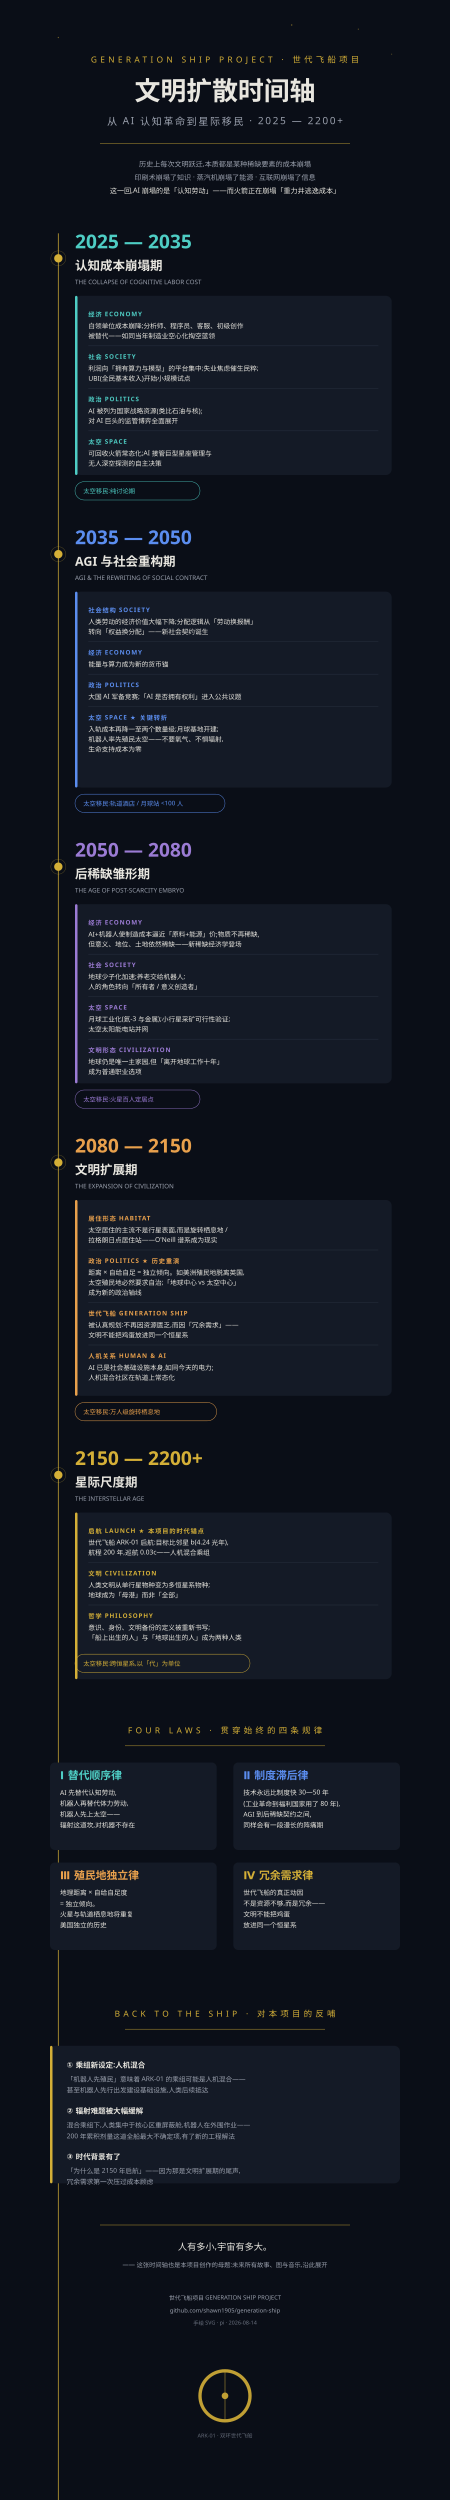
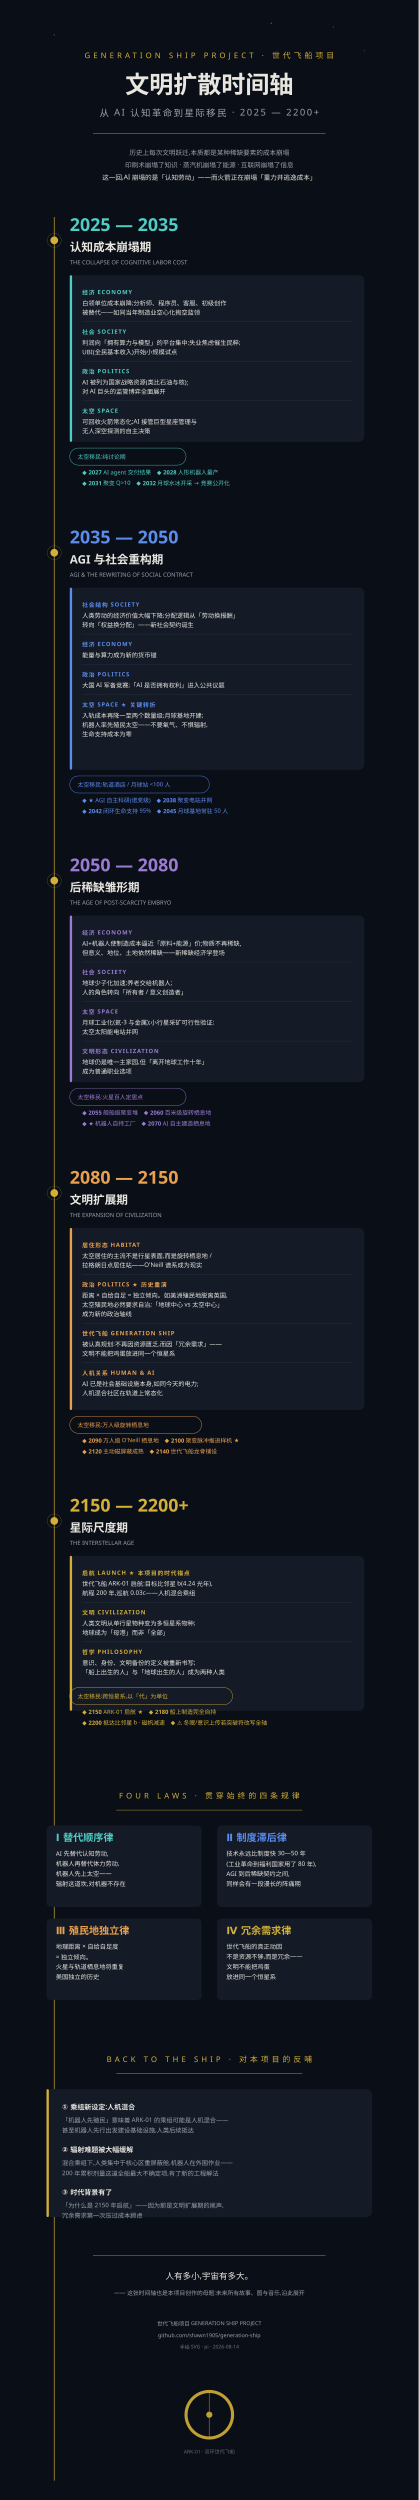
- <svg xmlns="http://www.w3.org/2000/svg" width="1080" height="6000" viewBox="0 0 1080 6000" font-family="PingFang SC, Hiragino Sans GB, Microsoft YaHei, sans-serif">
-   <rect width="1080" height="6000" fill="#0a0e17" />
+ <svg xmlns="http://www.w3.org/2000/svg" width="1080" height="6450" viewBox="0 0 1080 6450" font-family="PingFang SC, Hiragino Sans GB, Microsoft YaHei, sans-serif">
+   <rect width="1080" height="6450" fill="#0a0e17" />
  <g fill="#d4af37" opacity="0.5">
    <circle cx="140" cy="90" r="1.6" />
    <circle cx="940" cy="130" r="1.2" />
    <circle cx="700" cy="60" r="1.8" />
    <circle cx="380" cy="150" r="1.1" />
    <circle cx="860" cy="70" r="1.4" />
    <circle cx="200" cy="6680" r="1.5" />
    <circle cx="900" cy="6720" r="1.2" />
    <circle cx="520" cy="6650" r="1.7" />
    <circle cx="760" cy="6700" r="1.1" />
  </g>
  <text x="540" y="150" text-anchor="middle" font-size="20" fill="#d4af37" letter-spacing="8">GENERATION SHIP PROJECT · 世代飞船项目</text>
  <text x="540" y="240" text-anchor="middle" font-size="62" font-weight="bold" fill="#e8e6df">文明扩散时间轴</text>
  <text x="540" y="300" text-anchor="middle" font-size="24" fill="#9aa0ad" letter-spacing="4">从 AI 认知革命到星际移民 · 2025 — 2200+</text>
  <line x1="240" y1="345" x2="840" y2="345" stroke="#d4af37" stroke-width="1" />
  <text x="540" y="400" text-anchor="middle" font-size="17" fill="#9aa0ad">历史上每次文明跃迁,本质都是某种稀缺要素的成本崩塌</text>
  <text x="540" y="432" text-anchor="middle" font-size="17" fill="#9aa0ad">印刷术崩塌了知识 · 蒸汽机崩塌了能源 · 互联网崩塌了信息</text>
  <text x="540" y="464" text-anchor="middle" font-size="17" fill="#e8e6df">这一回,AI 崩塌的是「认知劳动」——而火箭正在崩塌「重力井逃逸成本」</text>
-   <line x1="140" y1="560" x2="140" y2="6000" stroke="#d4af37" stroke-width="2" opacity="0.85" />
+   <line x1="140" y1="560" x2="140" y2="6400" stroke="#d4af37" stroke-width="2" opacity="0.85" />
  <circle cx="140" cy="620" r="10" fill="#d4af37" />
  <circle cx="140" cy="620" r="18" fill="none" stroke="#d4af37" stroke-width="1" opacity="0.4" />
  <text x="180" y="596" font-size="46" font-weight="bold" fill="#4ecdc4">2025 — 2035</text>
  <text x="180" y="648" font-size="30" font-weight="bold" fill="#e8e6df">认知成本崩塌期</text>
  <text x="180" y="682" font-size="15" fill="#9aa0ad">THE COLLAPSE OF COGNITIVE LABOR COST</text>
  <rect x="180" y="710" width="760" height="430" rx="14" fill="#141a26" />
  <rect x="180" y="710" width="6" height="430" rx="3" fill="#4ecdc4" />
  <text x="212" y="760" font-size="15" font-weight="bold" fill="#4ecdc4" letter-spacing="2">经济 ECONOMY</text>
  <text x="212" y="788" font-size="16" fill="#e8e6df">白领单位成本崩降;分析师、程序员、客服、初级创作</text>
  <text x="212" y="812" font-size="16" fill="#e8e6df">被替代——如同当年制造业空心化掏空蓝领</text>
  <line x1="212" y1="830" x2="908" y2="830" stroke="#2a3342" stroke-width="1" />
  <text x="212" y="862" font-size="15" font-weight="bold" fill="#4ecdc4" letter-spacing="2">社会 SOCIETY</text>
  <text x="212" y="890" font-size="16" fill="#e8e6df">利润向「拥有算力与模型」的平台集中;失业焦虑催生民粹;</text>
  <text x="212" y="914" font-size="16" fill="#e8e6df">UBI(全民基本收入)开始小规模试点</text>
  <line x1="212" y1="932" x2="908" y2="932" stroke="#2a3342" stroke-width="1" />
  <text x="212" y="964" font-size="15" font-weight="bold" fill="#4ecdc4" letter-spacing="2">政治 POLITICS</text>
  <text x="212" y="992" font-size="16" fill="#e8e6df">AI 被列为国家战略资源(类比石油与核);</text>
  <text x="212" y="1016" font-size="16" fill="#e8e6df">对 AI 巨头的监管博弈全面展开</text>
  <line x1="212" y1="1034" x2="908" y2="1034" stroke="#2a3342" stroke-width="1" />
  <text x="212" y="1066" font-size="15" font-weight="bold" fill="#4ecdc4" letter-spacing="2">太空 SPACE</text>
  <text x="212" y="1094" font-size="16" fill="#e8e6df">可回收火箭常态化;AI 接管巨型星座管理与</text>
  <text x="212" y="1118" font-size="16" fill="#e8e6df">无人深空探测的自主决策</text>
  <rect x="180" y="1156" width="300" height="44" rx="22" fill="none" stroke="#4ecdc4" stroke-width="1" />
  <text x="200" y="1184" font-size="15" fill="#4ecdc4">太空移民:纯讨论期</text>
-   <circle cx="140" cy="1330" r="10" fill="#d4af37" />
-   <circle cx="140" cy="1330" r="18" fill="none" stroke="#d4af37" stroke-width="1" opacity="0.4" />
-   <text x="180" y="1306" font-size="46" font-weight="bold" fill="#5b8def">2035 — 2050</text>
-   <text x="180" y="1358" font-size="30" font-weight="bold" fill="#e8e6df">AGI 与社会重构期</text>
-   <text x="180" y="1392" font-size="15" fill="#9aa0ad">AGI &amp; THE REWRITING OF SOCIAL CONTRACT</text>
-   <rect x="180" y="1420" width="760" height="470" rx="14" fill="#141a26" />
-   <rect x="180" y="1420" width="6" height="470" rx="3" fill="#5b8def" />
-   <text x="212" y="1470" font-size="15" font-weight="bold" fill="#5b8def" letter-spacing="2">社会结构 SOCIETY</text>
-   <text x="212" y="1498" font-size="16" fill="#e8e6df">人类劳动的经济价值大幅下降;分配逻辑从「劳动换报酬」</text>
-   <text x="212" y="1522" font-size="16" fill="#e8e6df">转向「权益换分配」——新社会契约诞生</text>
-   <line x1="212" y1="1540" x2="908" y2="1540" stroke="#2a3342" stroke-width="1" />
-   <text x="212" y="1572" font-size="15" font-weight="bold" fill="#5b8def" letter-spacing="2">经济 ECONOMY</text>
-   <text x="212" y="1600" font-size="16" fill="#e8e6df">能量与算力成为新的货币锚</text>
-   <line x1="212" y1="1618" x2="908" y2="1618" stroke="#2a3342" stroke-width="1" />
-   <text x="212" y="1650" font-size="15" font-weight="bold" fill="#5b8def" letter-spacing="2">政治 POLITICS</text>
-   <text x="212" y="1678" font-size="16" fill="#e8e6df">大国 AI 军备竞赛;「AI 是否拥有权利」进入公共议题</text>
-   <line x1="212" y1="1696" x2="908" y2="1696" stroke="#2a3342" stroke-width="1" />
-   <text x="212" y="1728" font-size="15" font-weight="bold" fill="#5b8def" letter-spacing="2">太空 SPACE ★ 关键转折</text>
-   <text x="212" y="1756" font-size="16" fill="#e8e6df">入轨成本再降一至两个数量级;月球基地开建;</text>
-   <text x="212" y="1780" font-size="16" fill="#e8e6df">机器人率先殖民太空——不要氧气、不惧辐射,</text>
-   <text x="212" y="1804" font-size="16" fill="#e8e6df">生命支持成本为零</text>
-   <rect x="180" y="1906" width="360" height="44" rx="22" fill="none" stroke="#5b8def" stroke-width="1" />
-   <text x="200" y="1934" font-size="15" fill="#5b8def">太空移民:轨道酒店 / 月球站 &lt;100 人</text>
-   <circle cx="140" cy="2080" r="10" fill="#d4af37" />
-   <circle cx="140" cy="2080" r="18" fill="none" stroke="#d4af37" stroke-width="1" opacity="0.4" />
-   <text x="180" y="2056" font-size="46" font-weight="bold" fill="#9b7bd4">2050 — 2080</text>
-   <text x="180" y="2108" font-size="30" font-weight="bold" fill="#e8e6df">后稀缺雏形期</text>
-   <text x="180" y="2142" font-size="15" fill="#9aa0ad">THE AGE OF POST-SCARCITY EMBRYO</text>
-   <rect x="180" y="2170" width="760" height="430" rx="14" fill="#141a26" />
-   <rect x="180" y="2170" width="6" height="430" rx="3" fill="#9b7bd4" />
-   <text x="212" y="2220" font-size="15" font-weight="bold" fill="#9b7bd4" letter-spacing="2">经济 ECONOMY</text>
-   <text x="212" y="2248" font-size="16" fill="#e8e6df">AI+机器人使制造成本逼近「原料+能源」价;物质不再稀缺,</text>
-   <text x="212" y="2272" font-size="16" fill="#e8e6df">但意义、地位、土地依然稀缺——新稀缺经济学登场</text>
-   <line x1="212" y1="2290" x2="908" y2="2290" stroke="#2a3342" stroke-width="1" />
-   <text x="212" y="2322" font-size="15" font-weight="bold" fill="#9b7bd4" letter-spacing="2">社会 SOCIETY</text>
-   <text x="212" y="2350" font-size="16" fill="#e8e6df">地球少子化加速;养老交给机器人;</text>
-   <text x="212" y="2374" font-size="16" fill="#e8e6df">人的角色转向「所有者 / 意义创造者」</text>
-   <line x1="212" y1="2392" x2="908" y2="2392" stroke="#2a3342" stroke-width="1" />
-   <text x="212" y="2424" font-size="15" font-weight="bold" fill="#9b7bd4" letter-spacing="2">太空 SPACE</text>
-   <text x="212" y="2452" font-size="16" fill="#e8e6df">月球工业化(氦-3 与金属);小行星采矿可行性验证;</text>
-   <text x="212" y="2476" font-size="16" fill="#e8e6df">太空太阳能电站并网</text>
-   <line x1="212" y1="2494" x2="908" y2="2494" stroke="#2a3342" stroke-width="1" />
-   <text x="212" y="2526" font-size="15" font-weight="bold" fill="#9b7bd4" letter-spacing="2">文明形态 CIVILIZATION</text>
-   <text x="212" y="2554" font-size="16" fill="#e8e6df">地球仍是唯一主家园,但「离开地球工作十年」</text>
-   <text x="212" y="2578" font-size="16" fill="#e8e6df">成为普通职业选项</text>
-   <rect x="180" y="2616" width="300" height="44" rx="22" fill="none" stroke="#9b7bd4" stroke-width="1" />
-   <text x="200" y="2644" font-size="15" fill="#9b7bd4">太空移民:火星百人定居点</text>
-   <circle cx="140" cy="2790" r="10" fill="#d4af37" />
-   <circle cx="140" cy="2790" r="18" fill="none" stroke="#d4af37" stroke-width="1" opacity="0.4" />
-   <text x="180" y="2766" font-size="46" font-weight="bold" fill="#e8a04c">2080 — 2150</text>
-   <text x="180" y="2818" font-size="30" font-weight="bold" fill="#e8e6df">文明扩展期</text>
-   <text x="180" y="2852" font-size="15" fill="#9aa0ad">THE EXPANSION OF CIVILIZATION</text>
-   <rect x="180" y="2880" width="760" height="470" rx="14" fill="#141a26" />
-   <rect x="180" y="2880" width="6" height="470" rx="3" fill="#e8a04c" />
-   <text x="212" y="2930" font-size="15" font-weight="bold" fill="#e8a04c" letter-spacing="2">居住形态 HABITAT</text>
-   <text x="212" y="2958" font-size="16" fill="#e8e6df">太空居住的主流不是行星表面,而是旋转栖息地 /</text>
-   <text x="212" y="2982" font-size="16" fill="#e8e6df">拉格朗日点居住站——O'Neill 谱系成为现实</text>
-   <line x1="212" y1="3000" x2="908" y2="3000" stroke="#2a3342" stroke-width="1" />
-   <text x="212" y="3032" font-size="15" font-weight="bold" fill="#e8a04c" letter-spacing="2">政治 POLITICS ★ 历史重演</text>
-   <text x="212" y="3060" font-size="16" fill="#e8e6df">距离 × 自给自足 = 独立倾向。如美洲殖民地脱离英国,</text>
-   <text x="212" y="3084" font-size="16" fill="#e8e6df">太空殖民地必然要求自治;「地球中心 vs 太空中心」</text>
-   <text x="212" y="3108" font-size="16" fill="#e8e6df">成为新的政治轴线</text>
-   <line x1="212" y1="3126" x2="908" y2="3126" stroke="#2a3342" stroke-width="1" />
-   <text x="212" y="3158" font-size="15" font-weight="bold" fill="#e8a04c" letter-spacing="2">世代飞船 GENERATION SHIP</text>
-   <text x="212" y="3186" font-size="16" fill="#e8e6df">被认真规划:不再因资源匮乏,而因「冗余需求」——</text>
-   <text x="212" y="3210" font-size="16" fill="#e8e6df">文明不能把鸡蛋放进同一个恒星系</text>
-   <line x1="212" y1="3228" x2="908" y2="3228" stroke="#2a3342" stroke-width="1" />
-   <text x="212" y="3260" font-size="15" font-weight="bold" fill="#e8a04c" letter-spacing="2">人机关系 HUMAN &amp; AI</text>
-   <text x="212" y="3288" font-size="16" fill="#e8e6df">AI 已是社会基础设施本身,如同今天的电力;</text>
-   <text x="212" y="3312" font-size="16" fill="#e8e6df">人机混合社区在轨道上常态化</text>
-   <rect x="180" y="3366" width="340" height="44" rx="22" fill="none" stroke="#e8a04c" stroke-width="1" />
-   <text x="200" y="3394" font-size="15" fill="#e8a04c">太空移民:万人级旋转栖息地</text>
-   <circle cx="140" cy="3540" r="10" fill="#d4af37" />
-   <circle cx="140" cy="3540" r="18" fill="none" stroke="#d4af37" stroke-width="1" opacity="0.4" />
-   <text x="180" y="3516" font-size="46" font-weight="bold" fill="#d4af37">2150 — 2200+</text>
-   <text x="180" y="3568" font-size="30" font-weight="bold" fill="#e8e6df">星际尺度期</text>
-   <text x="180" y="3602" font-size="15" fill="#9aa0ad">THE INTERSTELLAR AGE</text>
-   <rect x="180" y="3630" width="760" height="400" rx="14" fill="#141a26" />
-   <rect x="180" y="3630" width="6" height="400" rx="3" fill="#d4af37" />
-   <text x="212" y="3680" font-size="15" font-weight="bold" fill="#d4af37" letter-spacing="2">启航 LAUNCH ★ 本项目的时代锚点</text>
-   <text x="212" y="3708" font-size="16" fill="#e8e6df">世代飞船 ARK-01 启航:目标比邻星 b(4.24 光年),</text>
-   <text x="212" y="3732" font-size="16" fill="#e8e6df">航程 200 年,巡航 0.03c——人机混合乘组</text>
-   <line x1="212" y1="3750" x2="908" y2="3750" stroke="#2a3342" stroke-width="1" />
-   <text x="212" y="3782" font-size="15" font-weight="bold" fill="#d4af37" letter-spacing="2">文明 CIVILIZATION</text>
-   <text x="212" y="3810" font-size="16" fill="#e8e6df">人类文明从单行星物种变为多恒星系物种;</text>
-   <text x="212" y="3834" font-size="16" fill="#e8e6df">地球成为「母港」而非「全部」</text>
-   <line x1="212" y1="3852" x2="908" y2="3852" stroke="#2a3342" stroke-width="1" />
-   <text x="212" y="3884" font-size="15" font-weight="bold" fill="#d4af37" letter-spacing="2">哲学 PHILOSOPHY</text>
-   <text x="212" y="3912" font-size="16" fill="#e8e6df">意识、身份、文明备份的定义被重新书写;</text>
-   <text x="212" y="3936" font-size="16" fill="#e8e6df">「船上出生的人」与「地球出生的人」成为两种人类</text>
-   <rect x="180" y="3970" width="420" height="44" rx="22" fill="none" stroke="#d4af37" stroke-width="1" />
-   <text x="200" y="3998" font-size="15" fill="#d4af37">太空移民:跨恒星系,以「代」为单位</text>
-   <text x="540" y="4160" text-anchor="middle" font-size="20" fill="#d4af37" letter-spacing="8">FOUR LAWS · 贯穿始终的四条规律</text>
-   <line x1="300" y1="4190" x2="780" y2="4190" stroke="#d4af37" stroke-width="1" />
-   <g font-size="16" fill="#e8e6df">
-     <rect x="120" y="4230" width="400" height="210" rx="12" fill="#141a26" />
-     <text x="144" y="4270" font-size="26" font-weight="bold" fill="#4ecdc4">Ⅰ 替代顺序律</text>
-     <text x="144" y="4308">AI 先替代认知劳动,</text>
-     <text x="144" y="4334">机器人再替代体力劳动,</text>
-     <text x="144" y="4360">机器人先上太空——</text>
-     <text x="144" y="4386">辐射这道坎,对机器不存在</text>
-     <rect x="560" y="4230" width="400" height="210" rx="12" fill="#141a26" />
-     <text x="584" y="4270" font-size="26" font-weight="bold" fill="#5b8def">Ⅱ 制度滞后律</text>
-     <text x="584" y="4308">技术永远比制度快 30—50 年</text>
-     <text x="584" y="4334">(工业革命到福利国家用了 80 年),</text>
-     <text x="584" y="4360">AGI 到后稀缺契约之间,</text>
-     <text x="584" y="4386">同样会有一段漫长的阵痛期</text>
-     <rect x="120" y="4470" width="400" height="210" rx="12" fill="#141a26" />
-     <text x="144" y="4510" font-size="26" font-weight="bold" fill="#e8a04c">Ⅲ 殖民地独立律</text>
-     <text x="144" y="4548">地理距离 × 自给自足度</text>
-     <text x="144" y="4574">= 独立倾向。</text>
-     <text x="144" y="4600">火星与轨道栖息地将重复</text>
-     <text x="144" y="4626">美国独立的历史</text>
-     <rect x="560" y="4470" width="400" height="210" rx="12" fill="#141a26" />
-     <text x="584" y="4510" font-size="26" font-weight="bold" fill="#d4af37">Ⅳ 冗余需求律</text>
-     <text x="584" y="4548">世代飞船的真正动因</text>
-     <text x="584" y="4574">不是资源不够,而是冗余——</text>
-     <text x="584" y="4600">文明不能把鸡蛋</text>
-     <text x="584" y="4626">放进同一个恒星系</text>
-   </g>
-   <text x="540" y="4840" text-anchor="middle" font-size="20" fill="#d4af37" letter-spacing="8">BACK TO THE SHIP · 对本项目的反哺</text>
-   <line x1="300" y1="4870" x2="780" y2="4870" stroke="#d4af37" stroke-width="1" />
-   <rect x="120" y="4910" width="840" height="330" rx="14" fill="#141a26" />
-   <rect x="120" y="4910" width="6" height="330" rx="3" fill="#d4af37" />
-   <text x="160" y="4962" font-size="18" font-weight="bold" fill="#e8e6df">① 乘组新设定:人机混合</text>
-   <text x="160" y="4996" font-size="16" fill="#9aa0ad">「机器人先殖民」意味着 ARK-01 的乘组可能是人机混合——</text>
-   <text x="160" y="5022" font-size="16" fill="#9aa0ad">甚至机器人先行出发建设基础设施,人类后续抵达</text>
-   <text x="160" y="5072" font-size="18" font-weight="bold" fill="#e8e6df">② 辐射难题被大幅缓解</text>
-   <text x="160" y="5106" font-size="16" fill="#9aa0ad">混合乘组下,人类集中于核心区重屏蔽舱,机器人在外围作业——</text>
-   <text x="160" y="5132" font-size="16" fill="#9aa0ad">200 年累积剂量这道全船最大不确定项,有了新的工程解法</text>
-   <text x="160" y="5182" font-size="18" font-weight="bold" fill="#e8e6df">③ 时代背景有了</text>
-   <text x="160" y="5216" font-size="16" fill="#9aa0ad">「为什么是 2150 年启航」——因为那是文明扩展期的尾声,</text>
-   <text x="160" y="5242" font-size="16" fill="#9aa0ad">冗余需求第一次压过成本顾虑</text>
-   <line x1="240" y1="5340" x2="840" y2="5340" stroke="#d4af37" stroke-width="1" />
-   <text x="540" y="5400" text-anchor="middle" font-size="22" fill="#e8e6df">人有多小,宇宙有多大。</text>
-   <text x="540" y="5440" text-anchor="middle" font-size="15" fill="#9aa0ad">—— 这张时间轴也是本项目创作的母题:未来所有故事、图与音乐,沿此展开</text>
-   <text x="540" y="5520" text-anchor="middle" font-size="14" fill="#9aa0ad">世代飞船项目 GENERATION SHIP PROJECT</text>
-   <text x="540" y="5550" text-anchor="middle" font-size="14" fill="#9aa0ad">github.com/shawn1905/generation-ship</text>
-   <text x="540" y="5580" text-anchor="middle" font-size="13" fill="#6b7280">手绘 SVG · pi · 2026-08-14</text>
-   <g transform="translate(540,5750)" opacity="0.9">
-     <circle cx="0" cy="0" r="60" fill="none" stroke="#d4af37" stroke-width="8" />
-     <line x1="0" y1="-60" x2="0" y2="60" stroke="#d4af37" stroke-width="2" opacity="0.6" />
-     <circle cx="0" cy="0" r="8" fill="#d4af37" />
-     <text x="0" y="100" text-anchor="middle" font-size="13" fill="#6b7280">ARK-01 · 双环世代飞船</text>
+   <text x="212" y="1224" font-size="15" fill="#4ecdc4">◆ <tspan font-weight="bold">2027</tspan> AI agent 交付结果　◆ <tspan font-weight="bold">2028</tspan> 人形机器人量产</text>
+   <text x="212" y="1252" font-size="15" fill="#4ecdc4">◆ <tspan font-weight="bold">2031</tspan> 聚变 Q&gt;10　◆ <tspan font-weight="bold">2032</tspan> 月球水冰开采 → 竞赛公开化</text>
+   <g transform="translate(0,96)">
+     <circle cx="140" cy="1330" r="10" fill="#d4af37" />
+     <circle cx="140" cy="1330" r="18" fill="none" stroke="#d4af37" stroke-width="1" opacity="0.4" />
+     <text x="180" y="1306" font-size="46" font-weight="bold" fill="#5b8def">2035 — 2050</text>
+     <text x="180" y="1358" font-size="30" font-weight="bold" fill="#e8e6df">AGI 与社会重构期</text>
+     <text x="180" y="1392" font-size="15" fill="#9aa0ad">AGI &amp; THE REWRITING OF SOCIAL CONTRACT</text>
+     <rect x="180" y="1420" width="760" height="470" rx="14" fill="#141a26" />
+     <rect x="180" y="1420" width="6" height="470" rx="3" fill="#5b8def" />
+     <text x="212" y="1470" font-size="15" font-weight="bold" fill="#5b8def" letter-spacing="2">社会结构 SOCIETY</text>
+     <text x="212" y="1498" font-size="16" fill="#e8e6df">人类劳动的经济价值大幅下降;分配逻辑从「劳动换报酬」</text>
+     <text x="212" y="1522" font-size="16" fill="#e8e6df">转向「权益换分配」——新社会契约诞生</text>
+     <line x1="212" y1="1540" x2="908" y2="1540" stroke="#2a3342" stroke-width="1" />
+     <text x="212" y="1572" font-size="15" font-weight="bold" fill="#5b8def" letter-spacing="2">经济 ECONOMY</text>
+     <text x="212" y="1600" font-size="16" fill="#e8e6df">能量与算力成为新的货币锚</text>
+     <line x1="212" y1="1618" x2="908" y2="1618" stroke="#2a3342" stroke-width="1" />
+     <text x="212" y="1650" font-size="15" font-weight="bold" fill="#5b8def" letter-spacing="2">政治 POLITICS</text>
+     <text x="212" y="1678" font-size="16" fill="#e8e6df">大国 AI 军备竞赛;「AI 是否拥有权利」进入公共议题</text>
+     <line x1="212" y1="1696" x2="908" y2="1696" stroke="#2a3342" stroke-width="1" />
+     <text x="212" y="1728" font-size="15" font-weight="bold" fill="#5b8def" letter-spacing="2">太空 SPACE ★ 关键转折</text>
+     <text x="212" y="1756" font-size="16" fill="#e8e6df">入轨成本再降一至两个数量级;月球基地开建;</text>
+     <text x="212" y="1780" font-size="16" fill="#e8e6df">机器人率先殖民太空——不要氧气、不惧辐射,</text>
+     <text x="212" y="1804" font-size="16" fill="#e8e6df">生命支持成本为零</text>
+     <rect x="180" y="1906" width="360" height="44" rx="22" fill="none" stroke="#5b8def" stroke-width="1" />
+     <text x="200" y="1934" font-size="15" fill="#5b8def">太空移民:轨道酒店 / 月球站 &lt;100 人</text>
+     <text x="212" y="1974" font-size="15" fill="#5b8def">◆ <tspan font-weight="bold">★</tspan> AGI 自主科研(诺奖级)　◆ <tspan font-weight="bold">2038</tspan> 聚变电站并网</text>
+     <text x="212" y="2002" font-size="15" fill="#5b8def">◆ <tspan font-weight="bold">2042</tspan> 闭环生命支持 95%　◆ <tspan font-weight="bold">2045</tspan> 月球基地常驻 50 人</text>
+   </g>
+   <g transform="translate(0,192)">
+     <circle cx="140" cy="2080" r="10" fill="#d4af37" />
+     <circle cx="140" cy="2080" r="18" fill="none" stroke="#d4af37" stroke-width="1" opacity="0.4" />
+     <text x="180" y="2056" font-size="46" font-weight="bold" fill="#9b7bd4">2050 — 2080</text>
+     <text x="180" y="2108" font-size="30" font-weight="bold" fill="#e8e6df">后稀缺雏形期</text>
+     <text x="180" y="2142" font-size="15" fill="#9aa0ad">THE AGE OF POST-SCARCITY EMBRYO</text>
+     <rect x="180" y="2170" width="760" height="430" rx="14" fill="#141a26" />
+     <rect x="180" y="2170" width="6" height="430" rx="3" fill="#9b7bd4" />
+     <text x="212" y="2220" font-size="15" font-weight="bold" fill="#9b7bd4" letter-spacing="2">经济 ECONOMY</text>
+     <text x="212" y="2248" font-size="16" fill="#e8e6df">AI+机器人使制造成本逼近「原料+能源」价;物质不再稀缺,</text>
+     <text x="212" y="2272" font-size="16" fill="#e8e6df">但意义、地位、土地依然稀缺——新稀缺经济学登场</text>
+     <line x1="212" y1="2290" x2="908" y2="2290" stroke="#2a3342" stroke-width="1" />
+     <text x="212" y="2322" font-size="15" font-weight="bold" fill="#9b7bd4" letter-spacing="2">社会 SOCIETY</text>
+     <text x="212" y="2350" font-size="16" fill="#e8e6df">地球少子化加速;养老交给机器人;</text>
+     <text x="212" y="2374" font-size="16" fill="#e8e6df">人的角色转向「所有者 / 意义创造者」</text>
+     <line x1="212" y1="2392" x2="908" y2="2392" stroke="#2a3342" stroke-width="1" />
+     <text x="212" y="2424" font-size="15" font-weight="bold" fill="#9b7bd4" letter-spacing="2">太空 SPACE</text>
+     <text x="212" y="2452" font-size="16" fill="#e8e6df">月球工业化(氦-3 与金属);小行星采矿可行性验证;</text>
+     <text x="212" y="2476" font-size="16" fill="#e8e6df">太空太阳能电站并网</text>
+     <line x1="212" y1="2494" x2="908" y2="2494" stroke="#2a3342" stroke-width="1" />
+     <text x="212" y="2526" font-size="15" font-weight="bold" fill="#9b7bd4" letter-spacing="2">文明形态 CIVILIZATION</text>
+     <text x="212" y="2554" font-size="16" fill="#e8e6df">地球仍是唯一主家园,但「离开地球工作十年」</text>
+     <text x="212" y="2578" font-size="16" fill="#e8e6df">成为普通职业选项</text>
+     <rect x="180" y="2616" width="300" height="44" rx="22" fill="none" stroke="#9b7bd4" stroke-width="1" />
+     <text x="200" y="2644" font-size="15" fill="#9b7bd4">太空移民:火星百人定居点</text>
+     <text x="212" y="2684" font-size="15" fill="#9b7bd4">◆ <tspan font-weight="bold">2055</tspan> 舰船级聚变堆　◆ <tspan font-weight="bold">2060</tspan> 百米级旋转栖息地</text>
+     <text x="212" y="2712" font-size="15" fill="#9b7bd4">◆ <tspan font-weight="bold">★</tspan> 机器人自持工厂　◆ <tspan font-weight="bold">2070</tspan> AI 自主建造栖息地</text>
+   </g>
+   <g transform="translate(0,288)">
+     <circle cx="140" cy="2790" r="10" fill="#d4af37" />
+     <circle cx="140" cy="2790" r="18" fill="none" stroke="#d4af37" stroke-width="1" opacity="0.4" />
+     <text x="180" y="2766" font-size="46" font-weight="bold" fill="#e8a04c">2080 — 2150</text>
+     <text x="180" y="2818" font-size="30" font-weight="bold" fill="#e8e6df">文明扩展期</text>
+     <text x="180" y="2852" font-size="15" fill="#9aa0ad">THE EXPANSION OF CIVILIZATION</text>
+     <rect x="180" y="2880" width="760" height="470" rx="14" fill="#141a26" />
+     <rect x="180" y="2880" width="6" height="470" rx="3" fill="#e8a04c" />
+     <text x="212" y="2930" font-size="15" font-weight="bold" fill="#e8a04c" letter-spacing="2">居住形态 HABITAT</text>
+     <text x="212" y="2958" font-size="16" fill="#e8e6df">太空居住的主流不是行星表面,而是旋转栖息地 /</text>
+     <text x="212" y="2982" font-size="16" fill="#e8e6df">拉格朗日点居住站——O'Neill 谱系成为现实</text>
+     <line x1="212" y1="3000" x2="908" y2="3000" stroke="#2a3342" stroke-width="1" />
+     <text x="212" y="3032" font-size="15" font-weight="bold" fill="#e8a04c" letter-spacing="2">政治 POLITICS ★ 历史重演</text>
+     <text x="212" y="3060" font-size="16" fill="#e8e6df">距离 × 自给自足 = 独立倾向。如美洲殖民地脱离英国,</text>
+     <text x="212" y="3084" font-size="16" fill="#e8e6df">太空殖民地必然要求自治;「地球中心 vs 太空中心」</text>
+     <text x="212" y="3108" font-size="16" fill="#e8e6df">成为新的政治轴线</text>
+     <line x1="212" y1="3126" x2="908" y2="3126" stroke="#2a3342" stroke-width="1" />
+     <text x="212" y="3158" font-size="15" font-weight="bold" fill="#e8a04c" letter-spacing="2">世代飞船 GENERATION SHIP</text>
+     <text x="212" y="3186" font-size="16" fill="#e8e6df">被认真规划:不再因资源匮乏,而因「冗余需求」——</text>
+     <text x="212" y="3210" font-size="16" fill="#e8e6df">文明不能把鸡蛋放进同一个恒星系</text>
+     <line x1="212" y1="3228" x2="908" y2="3228" stroke="#2a3342" stroke-width="1" />
+     <text x="212" y="3260" font-size="15" font-weight="bold" fill="#e8a04c" letter-spacing="2">人机关系 HUMAN &amp; AI</text>
+     <text x="212" y="3288" font-size="16" fill="#e8e6df">AI 已是社会基础设施本身,如同今天的电力;</text>
+     <text x="212" y="3312" font-size="16" fill="#e8e6df">人机混合社区在轨道上常态化</text>
+     <rect x="180" y="3366" width="340" height="44" rx="22" fill="none" stroke="#e8a04c" stroke-width="1" />
+     <text x="200" y="3394" font-size="15" fill="#e8a04c">太空移民:万人级旋转栖息地</text>
+     <text x="212" y="3434" font-size="15" fill="#e8a04c">◆ <tspan font-weight="bold">2090</tspan> 万人级 O'Neill 栖息地　◆ <tspan font-weight="bold">2100</tspan> 聚变脉冲推进样机 ★</text>
+     <text x="212" y="3462" font-size="15" fill="#e8a04c">◆ <tspan font-weight="bold">2120</tspan> 主动磁屏蔽成熟　◆ <tspan font-weight="bold">2140</tspan> 世代飞船龙骨铺设</text>
+   </g>
+   <g transform="translate(0,384)">
+     <circle cx="140" cy="3540" r="10" fill="#d4af37" />
+     <circle cx="140" cy="3540" r="18" fill="none" stroke="#d4af37" stroke-width="1" opacity="0.4" />
+     <text x="180" y="3516" font-size="46" font-weight="bold" fill="#d4af37">2150 — 2200+</text>
+     <text x="180" y="3568" font-size="30" font-weight="bold" fill="#e8e6df">星际尺度期</text>
+     <text x="180" y="3602" font-size="15" fill="#9aa0ad">THE INTERSTELLAR AGE</text>
+     <rect x="180" y="3630" width="760" height="400" rx="14" fill="#141a26" />
+     <rect x="180" y="3630" width="6" height="400" rx="3" fill="#d4af37" />
+     <text x="212" y="3680" font-size="15" font-weight="bold" fill="#d4af37" letter-spacing="2">启航 LAUNCH ★ 本项目的时代锚点</text>
+     <text x="212" y="3708" font-size="16" fill="#e8e6df">世代飞船 ARK-01 启航:目标比邻星 b(4.24 光年),</text>
+     <text x="212" y="3732" font-size="16" fill="#e8e6df">航程 200 年,巡航 0.03c——人机混合乘组</text>
+     <line x1="212" y1="3750" x2="908" y2="3750" stroke="#2a3342" stroke-width="1" />
+     <text x="212" y="3782" font-size="15" font-weight="bold" fill="#d4af37" letter-spacing="2">文明 CIVILIZATION</text>
+     <text x="212" y="3810" font-size="16" fill="#e8e6df">人类文明从单行星物种变为多恒星系物种;</text>
+     <text x="212" y="3834" font-size="16" fill="#e8e6df">地球成为「母港」而非「全部」</text>
+     <line x1="212" y1="3852" x2="908" y2="3852" stroke="#2a3342" stroke-width="1" />
+     <text x="212" y="3884" font-size="15" font-weight="bold" fill="#d4af37" letter-spacing="2">哲学 PHILOSOPHY</text>
+     <text x="212" y="3912" font-size="16" fill="#e8e6df">意识、身份、文明备份的定义被重新书写;</text>
+     <text x="212" y="3936" font-size="16" fill="#e8e6df">「船上出生的人」与「地球出生的人」成为两种人类</text>
+     <rect x="180" y="3970" width="420" height="44" rx="22" fill="none" stroke="#d4af37" stroke-width="1" />
+     <text x="200" y="3998" font-size="15" fill="#d4af37">太空移民:跨恒星系,以「代」为单位</text>
+     <text x="212" y="4038" font-size="15" fill="#d4af37">◆ <tspan font-weight="bold">2150</tspan> ARK-01 启航 ★　◆ <tspan font-weight="bold">2180</tspan> 船上制造完全自持</text>
+     <text x="212" y="4066" font-size="15" fill="#d4af37">◆ <tspan font-weight="bold">2200</tspan> 抵达比邻星 b · 磁帆减速　◆ <tspan font-weight="bold">⚠</tspan> 冬眠/意识上传若突破将改写全轴</text>
+   </g>
+   <g transform="translate(0,480)">
+     <text x="540" y="4160" text-anchor="middle" font-size="20" fill="#d4af37" letter-spacing="8">FOUR LAWS · 贯穿始终的四条规律</text>
+     <line x1="300" y1="4190" x2="780" y2="4190" stroke="#d4af37" stroke-width="1" />
+     <g font-size="16" fill="#e8e6df">
+       <rect x="120" y="4230" width="400" height="210" rx="12" fill="#141a26" />
+       <text x="144" y="4270" font-size="26" font-weight="bold" fill="#4ecdc4">Ⅰ 替代顺序律</text>
+       <text x="144" y="4308">AI 先替代认知劳动,</text>
+       <text x="144" y="4334">机器人再替代体力劳动,</text>
+       <text x="144" y="4360">机器人先上太空——</text>
+       <text x="144" y="4386">辐射这道坎,对机器不存在</text>
+       <rect x="560" y="4230" width="400" height="210" rx="12" fill="#141a26" />
+       <text x="584" y="4270" font-size="26" font-weight="bold" fill="#5b8def">Ⅱ 制度滞后律</text>
+       <text x="584" y="4308">技术永远比制度快 30—50 年</text>
+       <text x="584" y="4334">(工业革命到福利国家用了 80 年),</text>
+       <text x="584" y="4360">AGI 到后稀缺契约之间,</text>
+       <text x="584" y="4386">同样会有一段漫长的阵痛期</text>
+       <rect x="120" y="4470" width="400" height="210" rx="12" fill="#141a26" />
+       <text x="144" y="4510" font-size="26" font-weight="bold" fill="#e8a04c">Ⅲ 殖民地独立律</text>
+       <text x="144" y="4548">地理距离 × 自给自足度</text>
+       <text x="144" y="4574">= 独立倾向。</text>
+       <text x="144" y="4600">火星与轨道栖息地将重复</text>
+       <text x="144" y="4626">美国独立的历史</text>
+       <rect x="560" y="4470" width="400" height="210" rx="12" fill="#141a26" />
+       <text x="584" y="4510" font-size="26" font-weight="bold" fill="#d4af37">Ⅳ 冗余需求律</text>
+       <text x="584" y="4548">世代飞船的真正动因</text>
+       <text x="584" y="4574">不是资源不够,而是冗余——</text>
+       <text x="584" y="4600">文明不能把鸡蛋</text>
+       <text x="584" y="4626">放进同一个恒星系</text>
+     </g>
+     <text x="540" y="4840" text-anchor="middle" font-size="20" fill="#d4af37" letter-spacing="8">BACK TO THE SHIP · 对本项目的反哺</text>
+     <line x1="300" y1="4870" x2="780" y2="4870" stroke="#d4af37" stroke-width="1" />
+     <rect x="120" y="4910" width="840" height="330" rx="14" fill="#141a26" />
+     <rect x="120" y="4910" width="6" height="330" rx="3" fill="#d4af37" />
+     <text x="160" y="4962" font-size="18" font-weight="bold" fill="#e8e6df">① 乘组新设定:人机混合</text>
+     <text x="160" y="4996" font-size="16" fill="#9aa0ad">「机器人先殖民」意味着 ARK-01 的乘组可能是人机混合——</text>
+     <text x="160" y="5022" font-size="16" fill="#9aa0ad">甚至机器人先行出发建设基础设施,人类后续抵达</text>
+     <text x="160" y="5072" font-size="18" font-weight="bold" fill="#e8e6df">② 辐射难题被大幅缓解</text>
+     <text x="160" y="5106" font-size="16" fill="#9aa0ad">混合乘组下,人类集中于核心区重屏蔽舱,机器人在外围作业——</text>
+     <text x="160" y="5132" font-size="16" fill="#9aa0ad">200 年累积剂量这道全船最大不确定项,有了新的工程解法</text>
+     <text x="160" y="5182" font-size="18" font-weight="bold" fill="#e8e6df">③ 时代背景有了</text>
+     <text x="160" y="5216" font-size="16" fill="#9aa0ad">「为什么是 2150 年启航」——因为那是文明扩展期的尾声,</text>
+     <text x="160" y="5242" font-size="16" fill="#9aa0ad">冗余需求第一次压过成本顾虑</text>
+     <line x1="240" y1="5340" x2="840" y2="5340" stroke="#d4af37" stroke-width="1" />
+     <text x="540" y="5400" text-anchor="middle" font-size="22" fill="#e8e6df">人有多小,宇宙有多大。</text>
+     <text x="540" y="5440" text-anchor="middle" font-size="15" fill="#9aa0ad">—— 这张时间轴也是本项目创作的母题:未来所有故事、图与音乐,沿此展开</text>
+     <text x="540" y="5520" text-anchor="middle" font-size="14" fill="#9aa0ad">世代飞船项目 GENERATION SHIP PROJECT</text>
+     <text x="540" y="5550" text-anchor="middle" font-size="14" fill="#9aa0ad">github.com/shawn1905/generation-ship</text>
+     <text x="540" y="5580" text-anchor="middle" font-size="13" fill="#6b7280">手绘 SVG · pi · 2026-08-14</text>
+     <g transform="translate(540,5750)" opacity="0.9">
+       <circle cx="0" cy="0" r="60" fill="none" stroke="#d4af37" stroke-width="8" />
+       <line x1="0" y1="-60" x2="0" y2="60" stroke="#d4af37" stroke-width="2" opacity="0.6" />
+       <circle cx="0" cy="0" r="8" fill="#d4af37" />
+       <text x="0" y="100" text-anchor="middle" font-size="13" fill="#6b7280">ARK-01 · 双环世代飞船</text>
+     </g>
  </g>
</svg>
